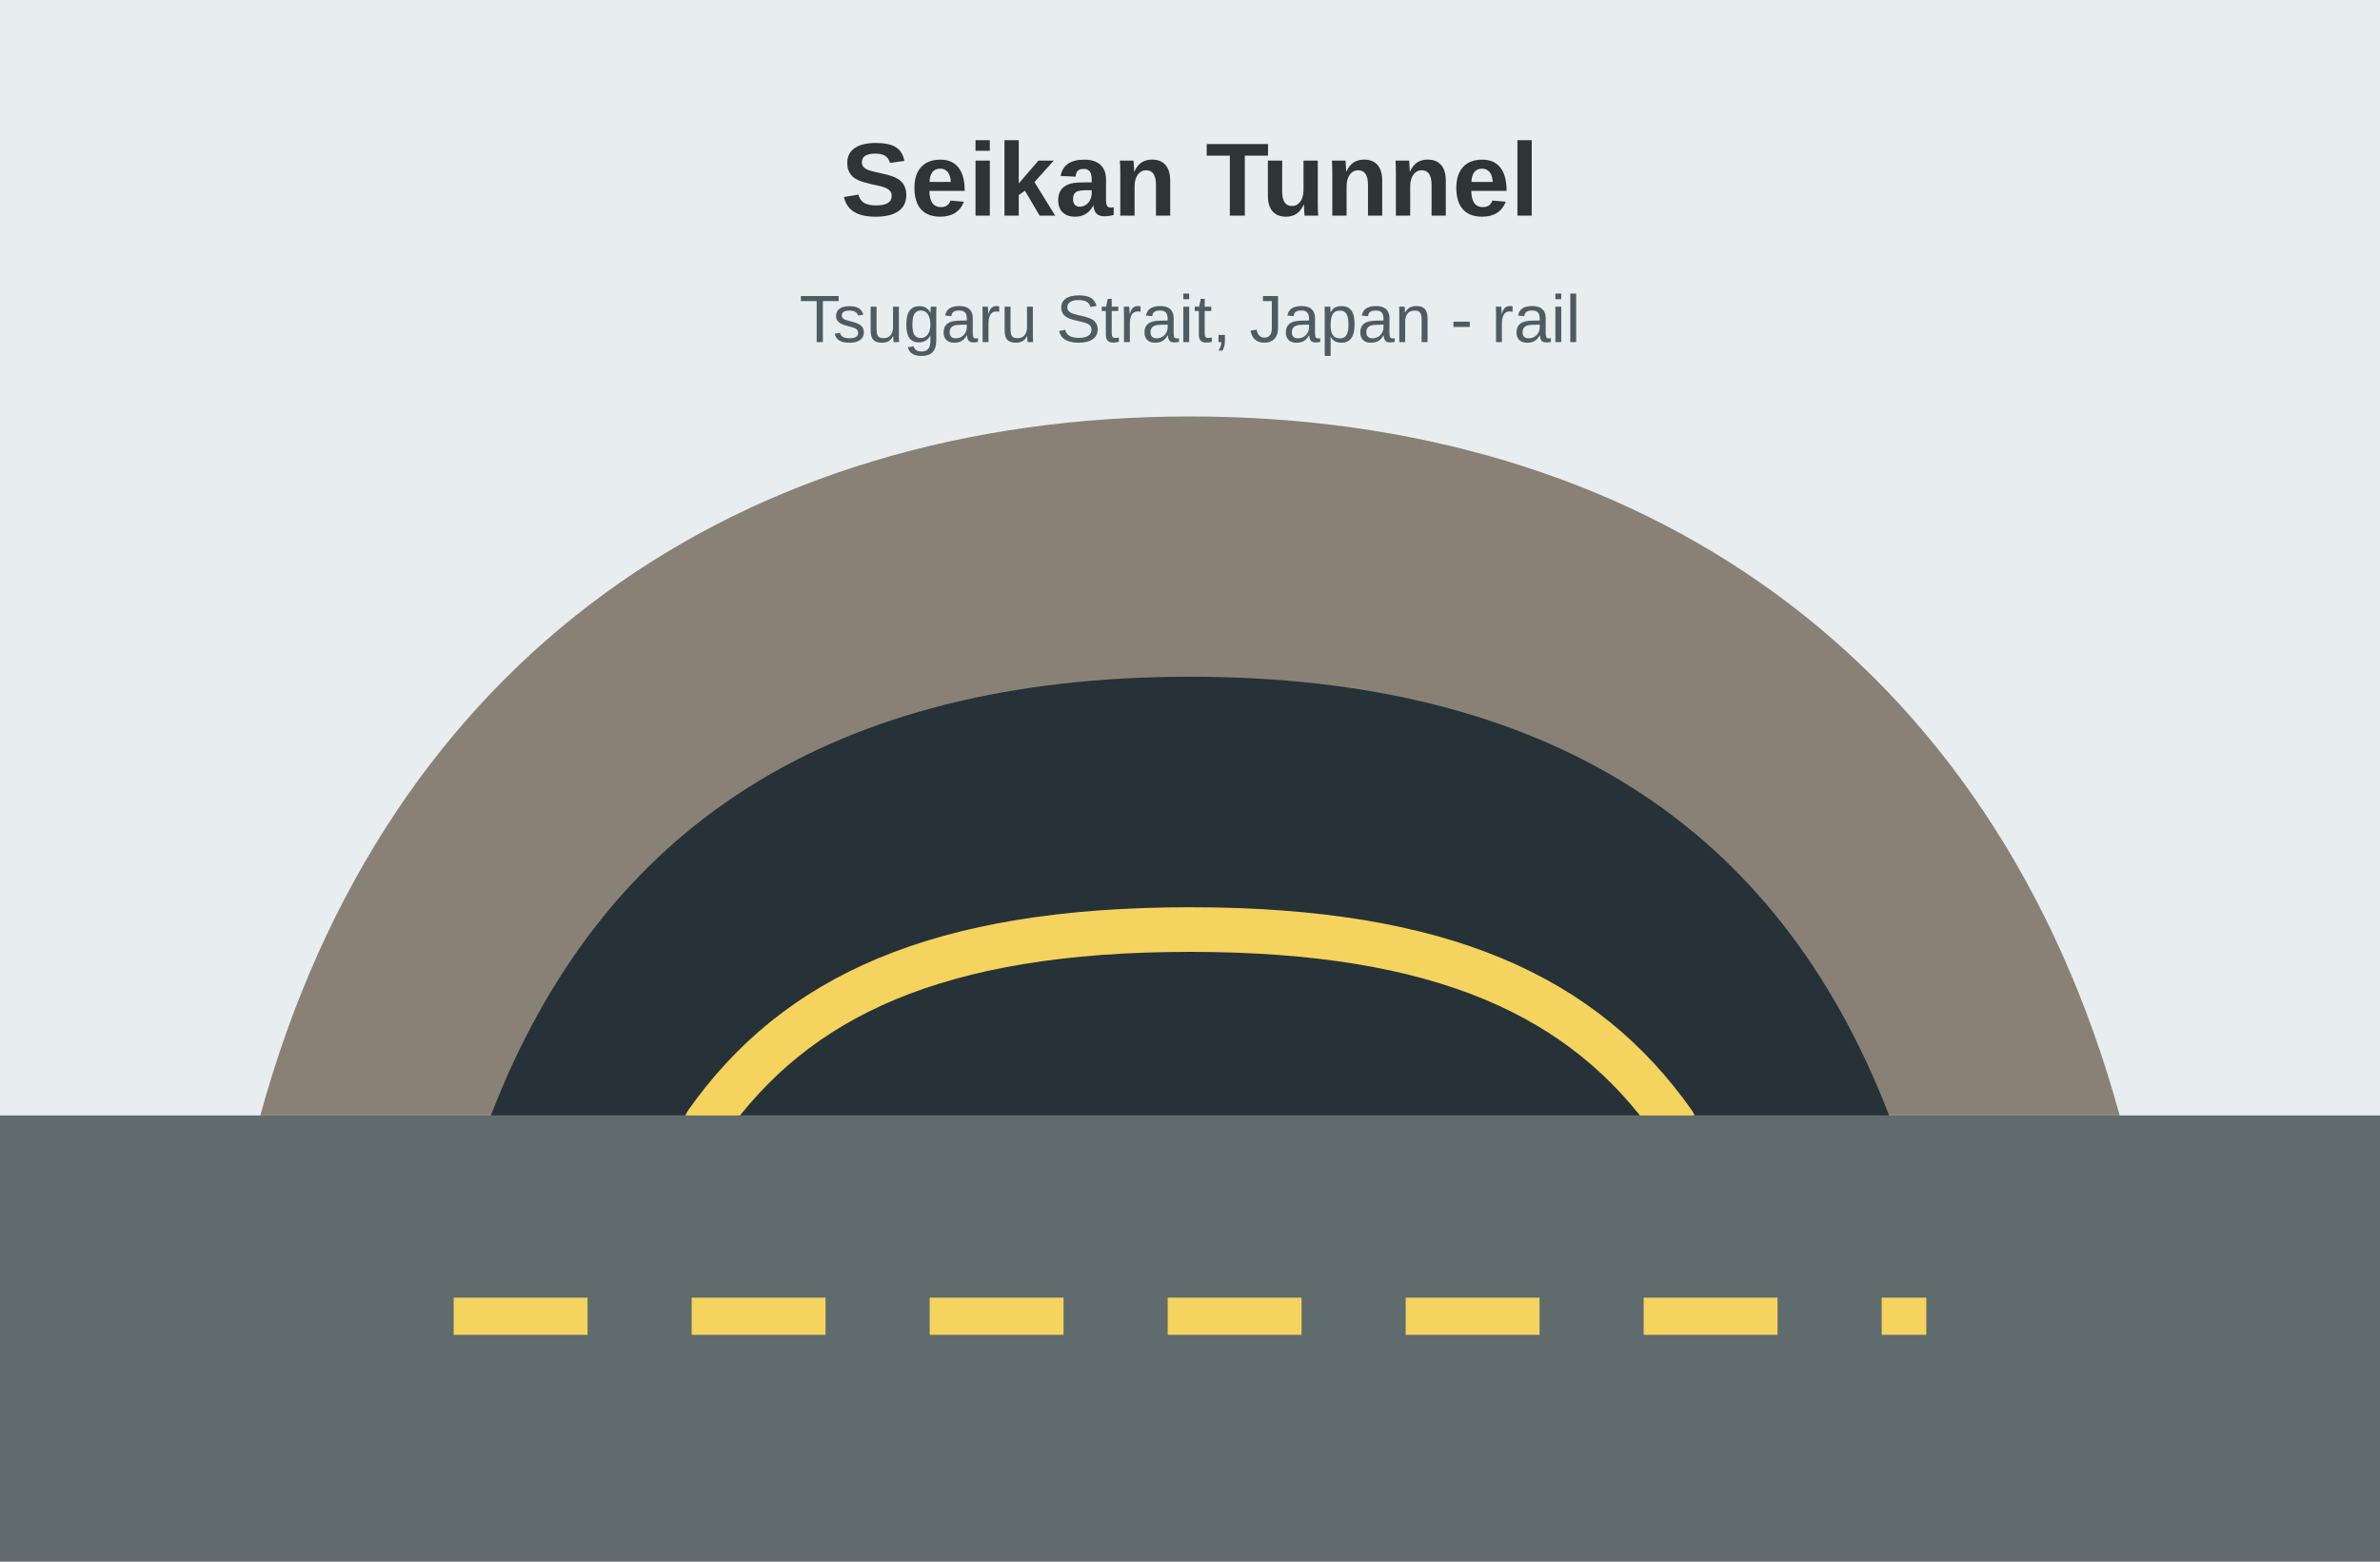
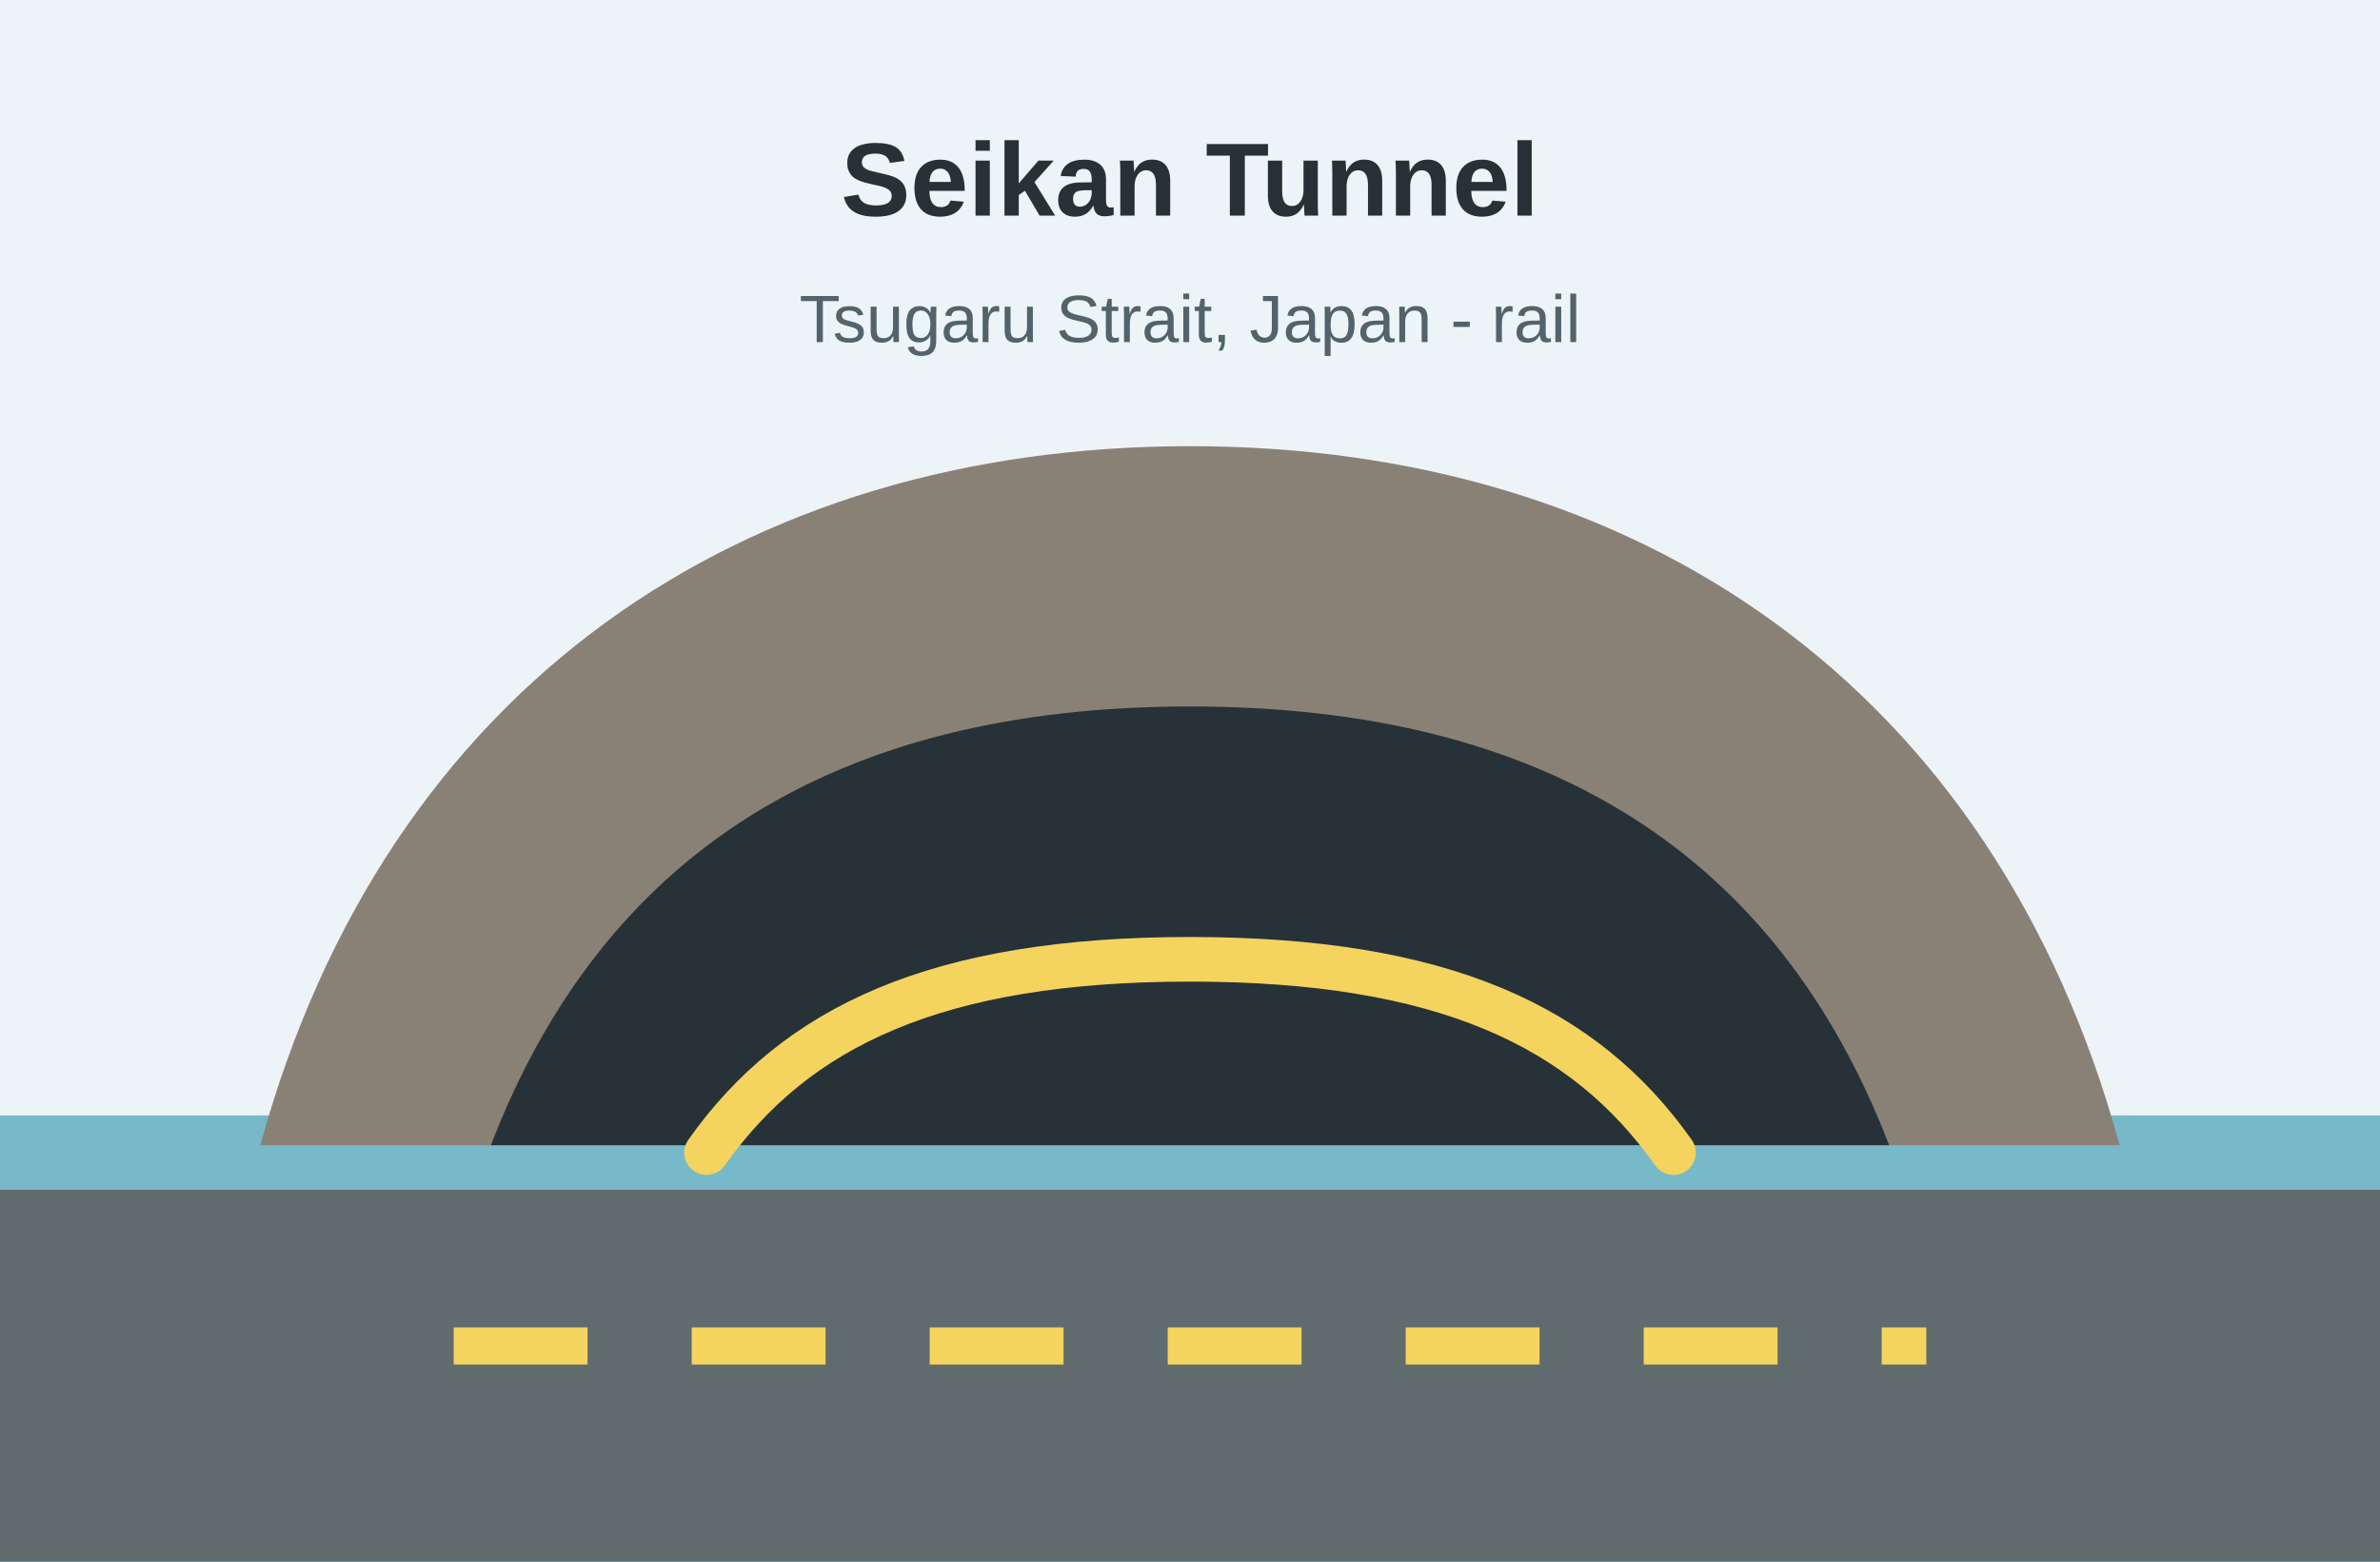
<svg xmlns="http://www.w3.org/2000/svg" viewBox="0 0 640 420" role="img" aria-label="Seikan Tunnel">
-   <rect width="640" height="420" fill="#e8edf0" />
-   <path d="M70 300c34-124 130-188 250-188s216 64 250 188" fill="#8a8176" />
-   <path d="M132 300c30-78 92-118 188-118s158 40 188 118" fill="#263238" />
-   <path d="M190 302c24-34 62-52 130-52s106 18 130 52" fill="none" stroke="#f4d35e" stroke-width="12" stroke-linecap="round" />
-   <path d="M0 300h640v120H0z" fill="#5f6b6d" />
-   <path d="M122 354h396" stroke="#f4d35e" stroke-width="10" stroke-dasharray="36 28" />
-   <text x="320" y="58" text-anchor="middle" font-family="Arial, sans-serif" font-size="28" font-weight="700" fill="#2f3437">Seikan Tunnel</text>
-   <text x="320" y="92" text-anchor="middle" font-family="Arial, sans-serif" font-size="18" fill="#4f5b60">Tsugaru Strait, Japan - rail</text>
+   <rect width="640" height="420" fill="#edf4f7" />
+   <text x="320" y="58" text-anchor="middle" font-family="Arial, sans-serif" font-size="28" font-weight="700" fill="#263238">Seikan Tunnel</text>
+   <text x="320" y="92" text-anchor="middle" font-family="Arial, sans-serif" font-size="18" fill="#52636b">Tsugaru Strait, Japan - rail</text>
+   <rect y="300" width="640" height="120" fill="#77b9c9" />
+   <path d="M70 308c34-124 130-188 250-188s216 64 250 188" fill="#8a8176" />
+   <path d="M132 308c30-78 92-118 188-118s158 40 188 118" fill="#263238" />
+   <path d="M190 310c24-34 62-52 130-52s106 18 130 52" fill="none" stroke="#f4d35e" stroke-width="12" stroke-linecap="round" />
+   <path d="M0 320h640v100H0z" fill="#5f6b6d" />
+   <path d="M122 362h396" stroke="#f4d35e" stroke-width="10" stroke-dasharray="36 28" />
</svg>
